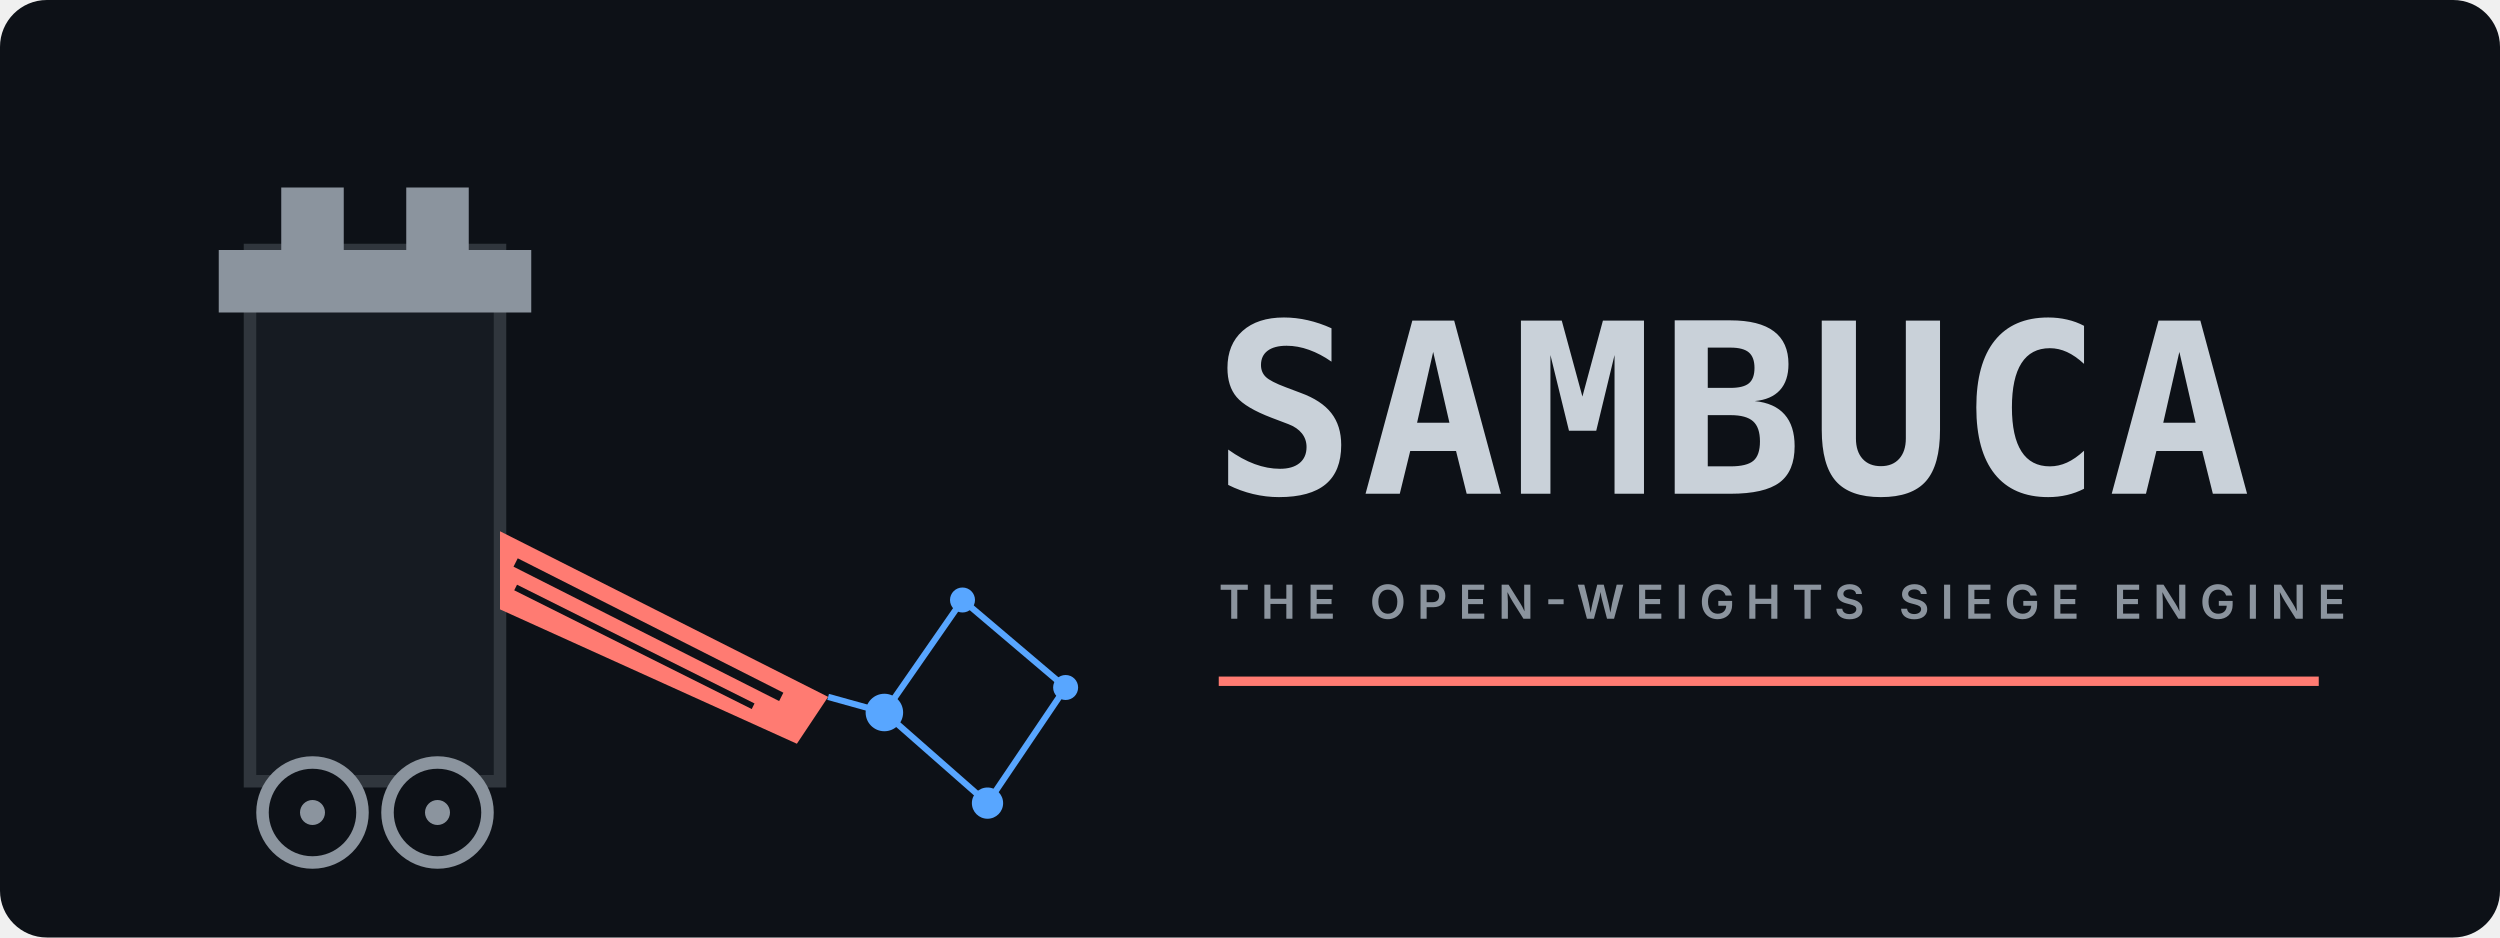
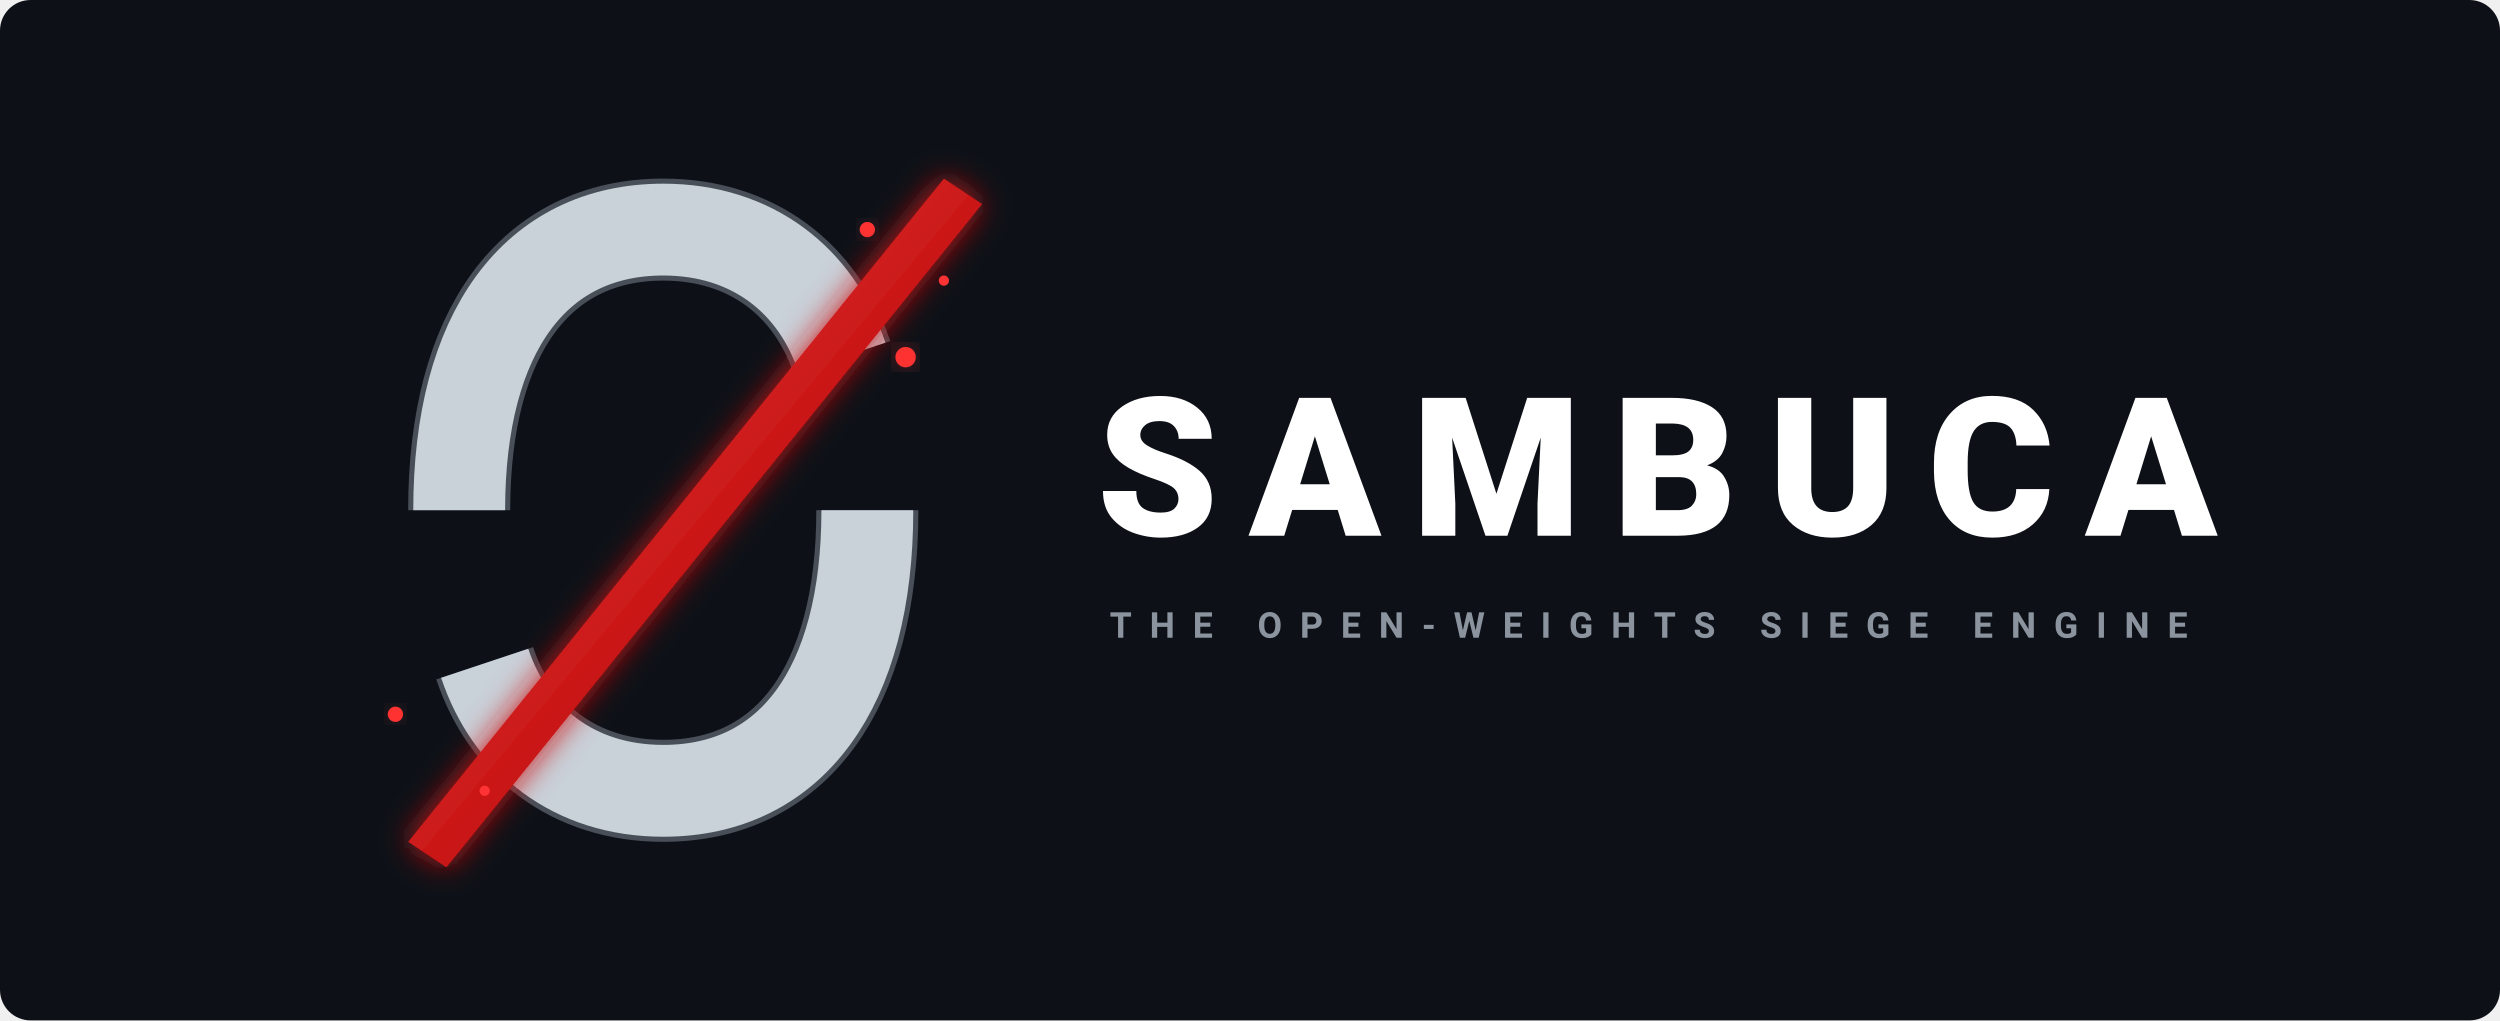
- <svg xmlns="http://www.w3.org/2000/svg" viewBox="0 0 800 300" width="800" height="300" role="img" aria-labelledby="sambuca-title sambuca-desc">
-   <rect width="800" height="300" fill="#0d1117" rx="15" />
-   <g transform="translate(40, 50)">
-     <path d="M40 200 L40 30 L120 30 L120 200 Z" fill="#161b22" stroke="#30363d" stroke-width="4" />
-     <path d="M30 30 L50 30 L50 10 L70 10 L70 30 L90 30 L90 10 L110 10 L110 30 L130 30 L130 50 L30 50 Z" fill="#8b949e" />
-     <circle cx="60" cy="210" r="16" fill="#0d1117" stroke="#8b949e" stroke-width="4" />
-     <circle cx="100" cy="210" r="16" fill="#0d1117" stroke="#8b949e" stroke-width="4" />
-     <circle cx="60" cy="210" r="4" fill="#8b949e" />
-     <circle cx="100" cy="210" r="4" fill="#8b949e" />
-     <path d="M120 120 L225 173 L215 188 L120 145 Z" fill="#ff7b72" />
-     <line x1="125" y1="130" x2="210" y2="173" stroke="#0d1117" stroke-width="3" />
-     <line x1="125" y1="138" x2="201" y2="176" stroke="#0d1117" stroke-width="2" />
-     <g stroke="#58a6ff" stroke-width="2">
-       <line x1="225" y1="173" x2="243" y2="178" />
-       <line x1="243" y1="178" x2="268" y2="142" />
-       <line x1="243" y1="178" x2="276" y2="207" />
-       <line x1="268" y1="142" x2="301" y2="170" />
-       <line x1="276" y1="207" x2="301" y2="170" />
-     </g>
-     <g fill="#58a6ff">
-       <circle cx="243" cy="178" r="6" />
-       <circle cx="268" cy="142" r="4" />
-       <circle cx="276" cy="207" r="5" />
-       <circle cx="301" cy="170" r="4" />
-     </g>
+ <svg xmlns="http://www.w3.org/2000/svg" viewBox="0 0 980 400" width="980" height="400" role="img" aria-labelledby="sambuca-title sambuca-desc">
+   <defs>
+     <linearGradient id="neonRed" x1="0%" y1="0%" x2="100%" y2="100%">
+       <stop offset="0%" stop-color="#ff3333" />
+       <stop offset="100%" stop-color="#990000" />
+     </linearGradient>
+     <filter id="glow" x="-20%" y="-20%" width="140%" height="140%">
+       <feGaussianBlur stdDeviation="6" result="blur" />
+       <feMerge>
+         <feMergeNode in="blur" />
+         <feMergeNode in="SourceGraphic" />
+       </feMerge>
+     </filter>
+   </defs>
+   <rect width="980" height="400" fill="#0d1117" rx="12" />
+   <g transform="translate(60, 0)">
+     <path d="M120,200 C120,130 150,90 200,90 C235,90 260,110 270,140" fill="none" stroke="#484f58" stroke-width="40" stroke-linecap="butt" />
+     <path d="M120,200 C120,130 150,90 200,90 C235,90 260,110 270,140" fill="none" stroke="#c9d1d9" stroke-width="36" stroke-linecap="butt" />
+     <path d="M280,200 C280,270 250,310 200,310 C165,310 140,290 130,260" fill="none" stroke="#484f58" stroke-width="40" stroke-linecap="butt" />
+     <path d="M280,200 C280,270 250,310 200,310 C165,310 140,290 130,260" fill="none" stroke="#c9d1d9" stroke-width="36" stroke-linecap="butt" />
+     <polygon points="100,330 310,70 325,80 115,340" fill="url(#neonRed)" filter="url(#glow)" />
+     <circle cx="280" cy="90" r="3" fill="#ff3333" filter="url(#glow)" />
+     <circle cx="310" cy="110" r="2" fill="#ff3333" />
+     <circle cx="295" cy="140" r="4" fill="#ff3333" filter="url(#glow)" />
+     <circle cx="95" cy="280" r="3" fill="#ff3333" filter="url(#glow)" />
+     <circle cx="130" cy="310" r="2" fill="#ff3333" />
  </g>
-   <text x="388" y="158" font-family="ui-monospace, SFMono-Regular, Menlo, Consolas, monospace" font-size="76" font-weight="900" fill="#c9d1d9" letter-spacing="2">SAMBUCA</text>
-   <text x="390" y="198" font-family="ui-sans-serif, system-ui, -apple-system, Segoe UI, sans-serif" font-size="15" font-weight="600" fill="#8b949e" letter-spacing="3.6">THE OPEN-WEIGHTS SIEGE ENGINE</text>
-   <line x1="390" y1="218" x2="742" y2="218" stroke="#ff7b72" stroke-width="3" />
+   <text x="430" y="210" font-family="-apple-system, BlinkMacSystemFont, 'Segoe UI', Roboto, Helvetica, Arial, sans-serif" font-size="76" font-weight="900" fill="#ffffff" letter-spacing="12">SAMBUCA</text>
+   <text x="435" y="250" font-family="-apple-system, BlinkMacSystemFont, 'Segoe UI', Roboto, Helvetica, Arial, sans-serif" font-size="14" font-weight="600" fill="#8b949e" letter-spacing="7">THE OPEN-WEIGHTS SIEGE ENGINE</text>
</svg>
